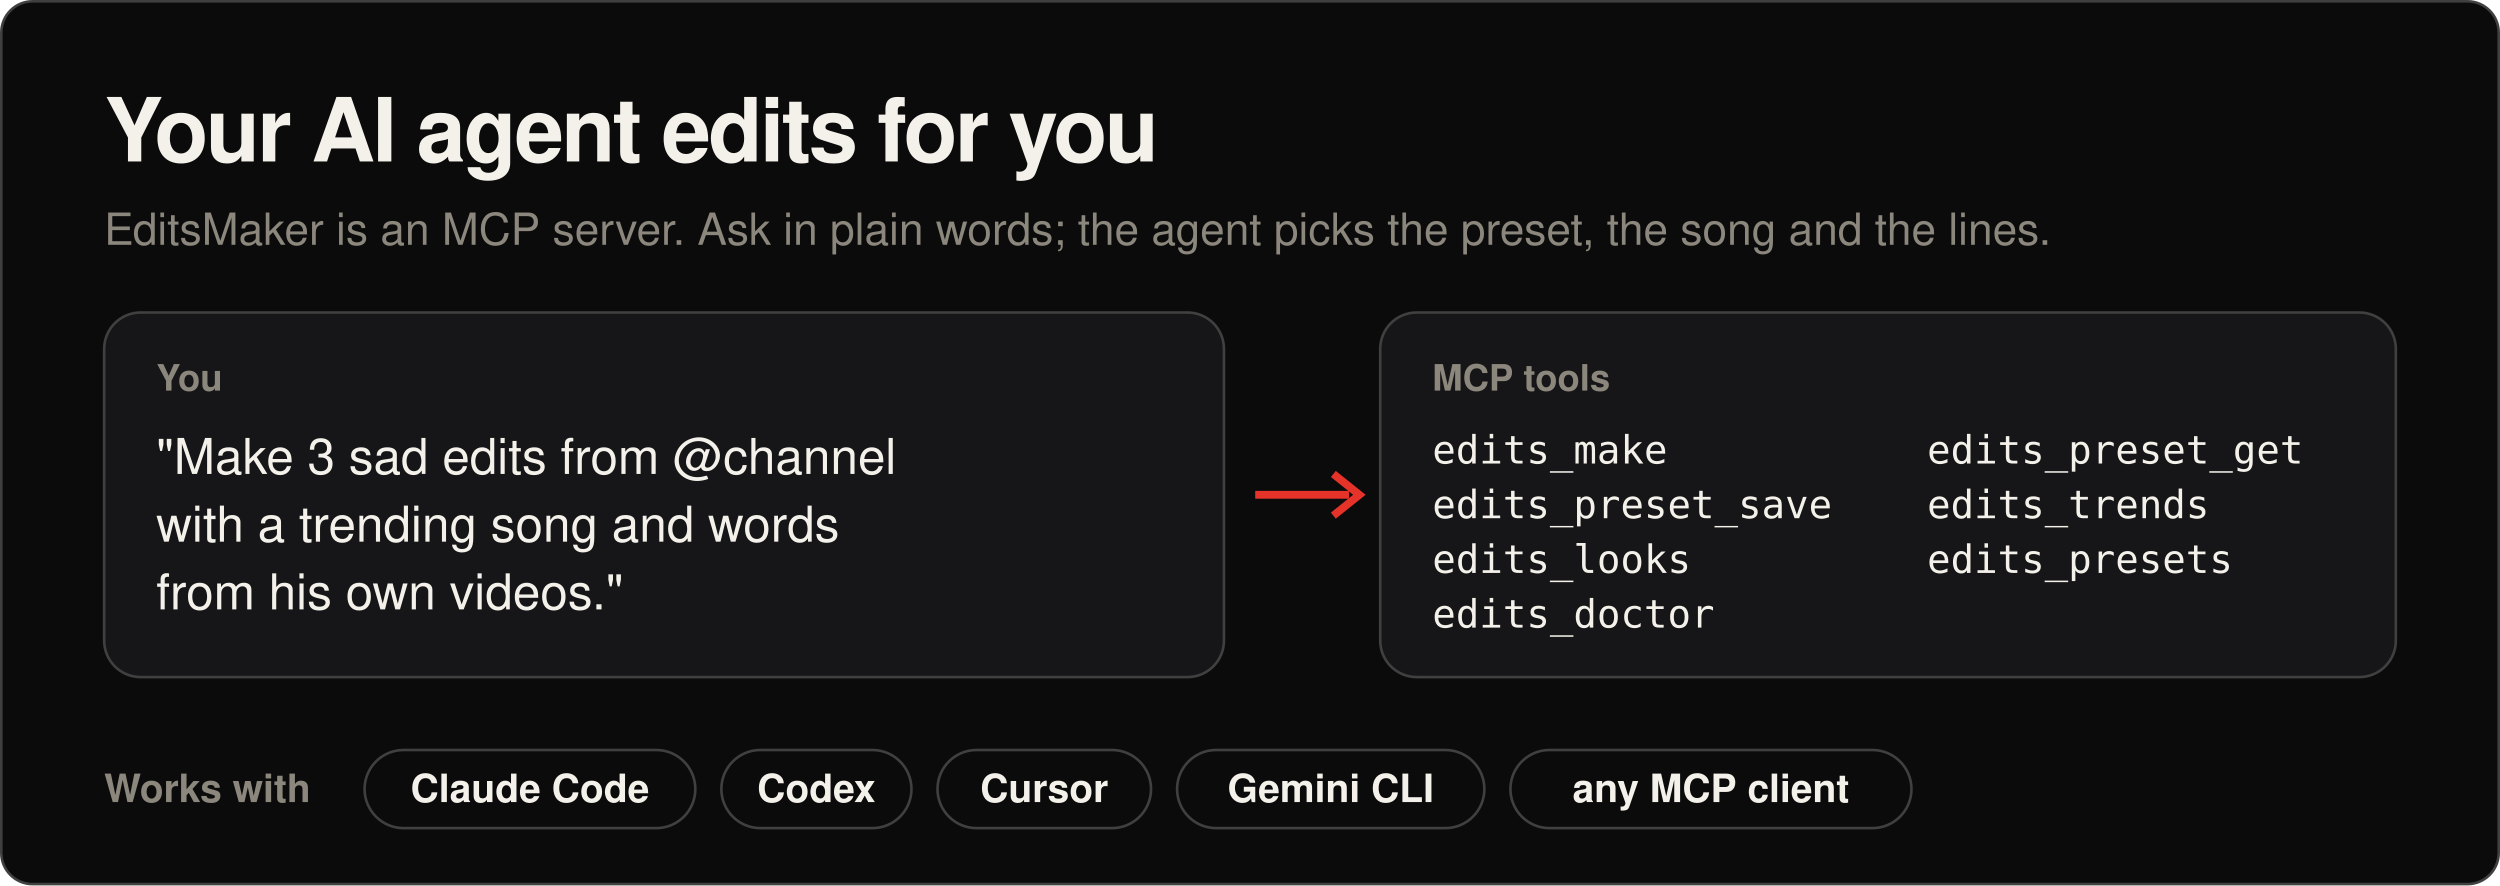
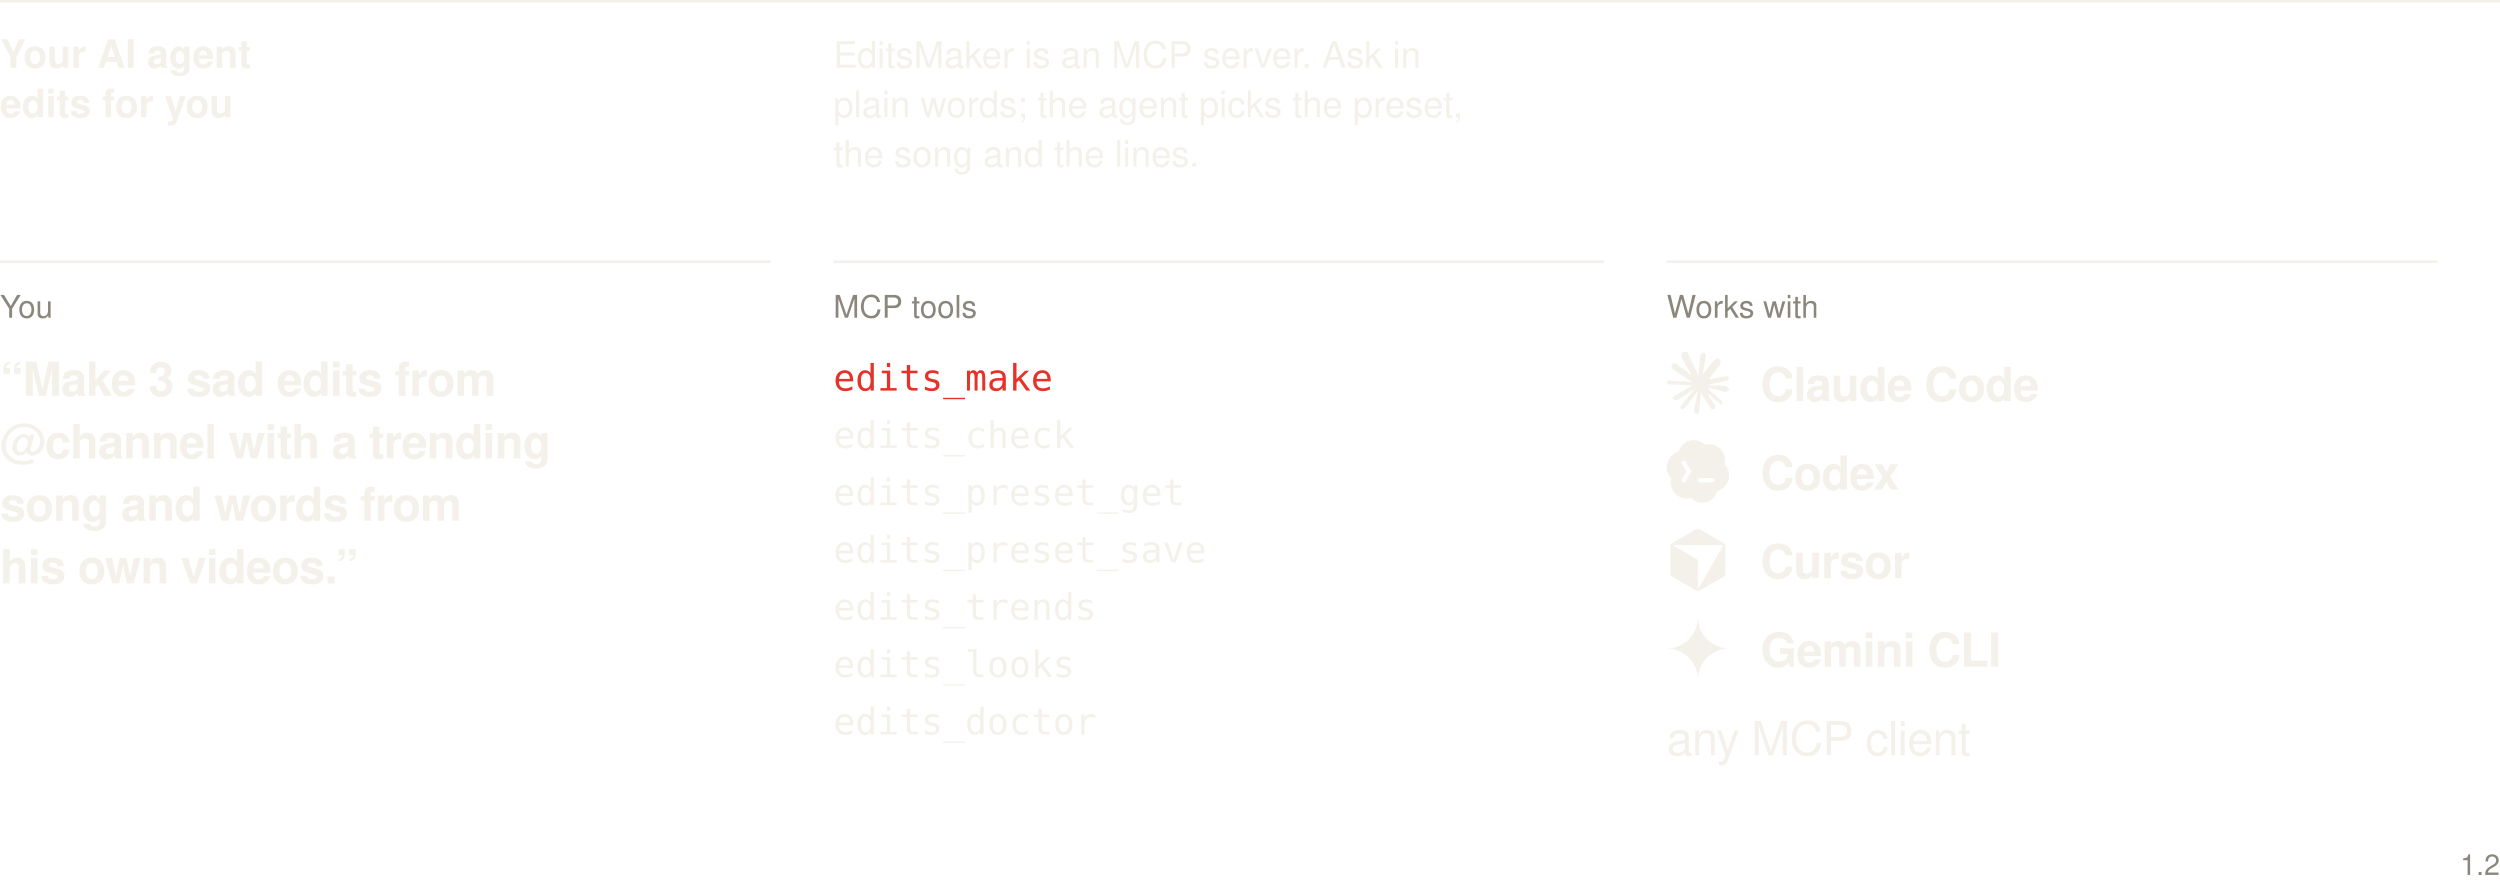
<svg xmlns="http://www.w3.org/2000/svg" width="960" height="340" viewBox="0 0 960 340" role="img" aria-label="Your AI agent edits for you: EditsMaker is an MCP server for Claude Code, Codex, Cursor, Gemini CLI and any MCP client">
-   <rect x="0.5" y="0.5" width="959" height="339" rx="12" fill="#0B0B0C" stroke="#404040" />
-   <text x="40" y="62" font-family="Helvetica Neue, Helvetica, Arial, Liberation Sans, sans-serif" font-weight="700" font-size="34" fill="#F4F1EA" text-anchor="start" letter-spacing="-1">Your AI agent edits for you</text>
-   <text x="40" y="94" font-family="Helvetica Neue, Helvetica, Arial, Liberation Sans, sans-serif" font-weight="300" font-size="17" fill="#8C877C" text-anchor="start" letter-spacing="0">EditsMaker is an MCP server. Ask in plain words; the agent picks the preset, the song and the lines.</text>
-   <rect x="40" y="120" width="430" height="140" rx="14" fill="#161618" stroke="#404040" />
-   <text x="60" y="150" font-family="Helvetica Neue, Helvetica, Arial, Liberation Sans, sans-serif" font-weight="600" font-size="14" fill="#8C877C" text-anchor="start" letter-spacing="0">You</text>
-   <text x="60" y="182" font-family="Helvetica Neue, Helvetica, Arial, Liberation Sans, sans-serif" font-weight="500" font-size="19" fill="#F4F1EA" text-anchor="start" letter-spacing="0">"Make 3 sad edits from @channel</text>
-   <text x="60" y="208" font-family="Helvetica Neue, Helvetica, Arial, Liberation Sans, sans-serif" font-weight="500" font-size="19" fill="#F4F1EA" text-anchor="start" letter-spacing="0">with a trending song and words</text>
-   <text x="60" y="234" font-family="Helvetica Neue, Helvetica, Arial, Liberation Sans, sans-serif" font-weight="500" font-size="19" fill="#F4F1EA" text-anchor="start" letter-spacing="0">from his own videos."</text>
-   <path d="M482 190 h36" stroke="#E5332A" stroke-width="3" />
-   <path d="M512 182 l10 8 l-10 8" fill="none" stroke="#E5332A" stroke-width="3" />
-   <rect x="530" y="120" width="390" height="140" rx="14" fill="#161618" stroke="#404040" />
-   <text x="550" y="150" font-family="Helvetica Neue, Helvetica, Arial, Liberation Sans, sans-serif" font-weight="600" font-size="14" fill="#8C877C" text-anchor="start" letter-spacing="0">MCP tools</text>
-   <text x="550" y="178" font-family="ui-monospace, JetBrains Mono, Menlo, monospace" font-weight="500" font-size="15" fill="#F4F1EA" text-anchor="start" letter-spacing="0">edits_make</text>
-   <text x="740" y="178" font-family="ui-monospace, JetBrains Mono, Menlo, monospace" font-weight="500" font-size="15" fill="#F4F1EA" text-anchor="start" letter-spacing="0">edits_preset_get</text>
-   <text x="550" y="199" font-family="ui-monospace, JetBrains Mono, Menlo, monospace" font-weight="500" font-size="15" fill="#F4F1EA" text-anchor="start" letter-spacing="0">edits_preset_save</text>
-   <text x="740" y="199" font-family="ui-monospace, JetBrains Mono, Menlo, monospace" font-weight="500" font-size="15" fill="#F4F1EA" text-anchor="start" letter-spacing="0">edits_trends</text>
-   <text x="550" y="220" font-family="ui-monospace, JetBrains Mono, Menlo, monospace" font-weight="500" font-size="15" fill="#F4F1EA" text-anchor="start" letter-spacing="0">edits_looks</text>
-   <text x="740" y="220" font-family="ui-monospace, JetBrains Mono, Menlo, monospace" font-weight="500" font-size="15" fill="#F4F1EA" text-anchor="start" letter-spacing="0">edits_presets</text>
-   <text x="550" y="241" font-family="ui-monospace, JetBrains Mono, Menlo, monospace" font-weight="500" font-size="15" fill="#F4F1EA" text-anchor="start" letter-spacing="0">edits_doctor</text>
-   <text x="40" y="308" font-family="Helvetica Neue, Helvetica, Arial, Liberation Sans, sans-serif" font-weight="600" font-size="15" fill="#8C877C" text-anchor="start" letter-spacing="0">Works with</text>
-   <rect x="140" y="288" width="127" height="30" rx="15" fill="none" stroke="#404040" />
-   <text x="203.5" y="308" font-family="Helvetica Neue, Helvetica, Arial, Liberation Sans, sans-serif" font-weight="600" font-size="15" fill="#F4F1EA" text-anchor="middle" letter-spacing="0">Claude Code</text>
-   <rect x="277" y="288" width="73" height="30" rx="15" fill="none" stroke="#404040" />
-   <text x="313.5" y="308" font-family="Helvetica Neue, Helvetica, Arial, Liberation Sans, sans-serif" font-weight="600" font-size="15" fill="#F4F1EA" text-anchor="middle" letter-spacing="0">Codex</text>
-   <rect x="360" y="288" width="82" height="30" rx="15" fill="none" stroke="#404040" />
-   <text x="401.0" y="308" font-family="Helvetica Neue, Helvetica, Arial, Liberation Sans, sans-serif" font-weight="600" font-size="15" fill="#F4F1EA" text-anchor="middle" letter-spacing="0">Cursor</text>
-   <rect x="452" y="288" width="118" height="30" rx="15" fill="none" stroke="#404040" />
-   <text x="511.0" y="308" font-family="Helvetica Neue, Helvetica, Arial, Liberation Sans, sans-serif" font-weight="600" font-size="15" fill="#F4F1EA" text-anchor="middle" letter-spacing="0">Gemini CLI</text>
-   <rect x="580" y="288" width="154" height="30" rx="15" fill="none" stroke="#404040" />
-   <text x="657.0" y="308" font-family="Helvetica Neue, Helvetica, Arial, Liberation Sans, sans-serif" font-weight="600" font-size="15" fill="#F4F1EA" text-anchor="middle" letter-spacing="0">any MCP client</text>
+   <line x1="0" y1="0.5" x2="960" y2="0.5" stroke="#F4F1EA" stroke-width="1" />
+   <text x="0" y="26" font-family="Helvetica Neue, Helvetica, Arial, Liberation Sans, sans-serif" font-weight="700" font-size="15" fill="#F4F1EA" text-anchor="start" letter-spacing="0">Your AI agent</text>
+   <text x="0" y="45" font-family="Helvetica Neue, Helvetica, Arial, Liberation Sans, sans-serif" font-weight="700" font-size="15" fill="#F4F1EA" text-anchor="start" letter-spacing="0">edits for you</text>
+   <text x="320" y="26" font-family="Helvetica Neue, Helvetica, Arial, Liberation Sans, sans-serif" font-weight="300" font-size="14" fill="#F4F1EA" text-anchor="start" letter-spacing="0">EditsMaker is an MCP server. Ask in</text>
+   <text x="320" y="45" font-family="Helvetica Neue, Helvetica, Arial, Liberation Sans, sans-serif" font-weight="300" font-size="14" fill="#F4F1EA" text-anchor="start" letter-spacing="0">plain words; the agent picks the preset,</text>
+   <text x="320" y="64" font-family="Helvetica Neue, Helvetica, Arial, Liberation Sans, sans-serif" font-weight="300" font-size="14" fill="#F4F1EA" text-anchor="start" letter-spacing="0">the song and the lines.</text>
+   <line x1="0" y1="100.5" x2="296" y2="100.5" stroke="#F4F1EA" stroke-width="1" />
+   <text x="0" y="122" font-family="Helvetica Neue, Helvetica, Arial, Liberation Sans, sans-serif" font-weight="400" font-size="12" fill="#8C877C" text-anchor="start" letter-spacing="0">You</text>
+   <line x1="320" y1="100.5" x2="616" y2="100.5" stroke="#F4F1EA" stroke-width="1" />
+   <text x="320" y="122" font-family="Helvetica Neue, Helvetica, Arial, Liberation Sans, sans-serif" font-weight="400" font-size="12" fill="#8C877C" text-anchor="start" letter-spacing="0">MCP tools</text>
+   <line x1="640" y1="100.5" x2="936" y2="100.5" stroke="#F4F1EA" stroke-width="1" />
+   <text x="640" y="122" font-family="Helvetica Neue, Helvetica, Arial, Liberation Sans, sans-serif" font-weight="400" font-size="12" fill="#8C877C" text-anchor="start" letter-spacing="0">Works with</text>
+   <text x="0" y="152" font-family="Helvetica Neue, Helvetica, Arial, Liberation Sans, sans-serif" font-weight="700" font-size="18" fill="#F4F1EA" text-anchor="start" letter-spacing="-0.3">“Make 3 sad edits from</text>
+   <text x="0" y="176" font-family="Helvetica Neue, Helvetica, Arial, Liberation Sans, sans-serif" font-weight="700" font-size="18" fill="#F4F1EA" text-anchor="start" letter-spacing="-0.3">@channel with a trending</text>
+   <text x="0" y="200" font-family="Helvetica Neue, Helvetica, Arial, Liberation Sans, sans-serif" font-weight="700" font-size="18" fill="#F4F1EA" text-anchor="start" letter-spacing="-0.3">song and words from</text>
+   <text x="0" y="224" font-family="Helvetica Neue, Helvetica, Arial, Liberation Sans, sans-serif" font-weight="700" font-size="18" fill="#F4F1EA" text-anchor="start" letter-spacing="-0.3">his own videos.”</text>
+   <text x="320" y="150" font-family="ui-monospace, JetBrains Mono, SF Mono, Menlo, monospace" font-weight="400" font-size="14" fill="#E5332A" text-anchor="start" letter-spacing="0">edits_make</text>
+   <text x="320" y="172" font-family="ui-monospace, JetBrains Mono, SF Mono, Menlo, monospace" font-weight="400" font-size="14" fill="#F4F1EA" text-anchor="start" letter-spacing="0">edits_check</text>
+   <text x="320" y="194" font-family="ui-monospace, JetBrains Mono, SF Mono, Menlo, monospace" font-weight="400" font-size="14" fill="#F4F1EA" text-anchor="start" letter-spacing="0">edits_preset_get</text>
+   <text x="320" y="216" font-family="ui-monospace, JetBrains Mono, SF Mono, Menlo, monospace" font-weight="400" font-size="14" fill="#F4F1EA" text-anchor="start" letter-spacing="0">edits_preset_save</text>
+   <text x="320" y="238" font-family="ui-monospace, JetBrains Mono, SF Mono, Menlo, monospace" font-weight="400" font-size="14" fill="#F4F1EA" text-anchor="start" letter-spacing="0">edits_trends</text>
+   <text x="320" y="260" font-family="ui-monospace, JetBrains Mono, SF Mono, Menlo, monospace" font-weight="400" font-size="14" fill="#F4F1EA" text-anchor="start" letter-spacing="0">edits_looks</text>
+   <text x="320" y="282" font-family="ui-monospace, JetBrains Mono, SF Mono, Menlo, monospace" font-weight="400" font-size="14" fill="#F4F1EA" text-anchor="start" letter-spacing="0">edits_doctor</text>
+   <path transform="translate(640,135) scale(1)" d="m4.714 15.956 4.717-2.647.079-.231-.079-.128h-.231l-.789-.049-2.696-.073-2.337-.097-2.265-.121-.571-.121-.534-.704.055-.352.48-.322.686.061 1.518.103 2.277.158 1.651.097 2.447.255h.389l.055-.158-.134-.097-.103-.097L6.973 9.836l-2.55-1.688-1.336-.971-.723-.492-.364-.461-.158-1.008.656-.723.88.061.225.061.892.686 1.906 1.475 2.489 1.834.364.303.146-.103.018-.073-.164-.273-1.354-2.447-1.445-2.489-.643-1.032-.17-.619c-.061-.255-.103-.467-.103-.729L6.287.134 6.7 0l.996.134.419.364.619 1.415 1.002 2.228 1.554 3.03.455.898.243.832.091.255h.158v-.146l.128-1.706.237-2.095.231-2.696.079-.759.376-.911.747-.492.583.279.48.686-.067.443-.285 1.852-.559 2.902-.364 1.943h.212l.243-.243.984-1.305 1.651-2.064.729-.82.85-.905.546-.431h1.032l.759 1.129-.34 1.166-1.062 1.348-.88 1.141-1.263 1.7-.789 1.36.073.109.188-.018 2.853-.607 1.542-.279 1.84-.316.832.389.091.395-.328.807-1.967.486-2.307.461-3.436.814-.043.03.049.061 1.548.146.662.036h1.621l3.018.225.789.522.474.638-.079.486-1.214.619-1.639-.389-3.825-.911-1.311-.328h-.182v.109l1.093 1.069 2.003 1.809 2.507 2.331.128.577-.322.455-.34-.049-2.204-1.657-.85-.747-1.925-1.621h-.128v.17l.443.65 2.344 3.521.121 1.081-.17.352-.607.212-.668-.121-1.372-1.925L14.38 17.959l-1.141-1.943-.14.079-.674 7.255-.316.37-.729.279-.607-.461-.322-.747.322-1.475.389-1.925.316-1.53.285-1.9.17-.631-.012-.043-.14.018-1.433 1.967-2.18 2.945-1.724 1.846-.413.164-.716-.37.067-.662.401-.589 2.386-3.036 1.439-1.882.929-1.087-.006-.158h-.055l-6.338 4.116-1.129.146-.486-.455.061-.747.231-.243 1.906-1.311Z" fill="#F4F1EA" fill-rule="evenodd" />
+   <text x="676" y="154" font-family="Helvetica Neue, Helvetica, Arial, Liberation Sans, sans-serif" font-weight="700" font-size="18" fill="#F4F1EA" text-anchor="start" letter-spacing="-0.3">Claude Code</text>
+   <path transform="translate(640,169) scale(1)" d="M8.086.457a6.105 6.105 0 013.046-.415c1.333.153 2.521.72 3.564 1.7a.117.117 0 00.107.029c1.408-.346 2.762-.224 4.061.366l.063.03.154.076c1.357.703 2.33 1.77 2.918 3.198.278.679.418 1.388.421 2.126a5.655 5.655 0 01-.18 1.631.167.167 0 00.04.155 5.982 5.982 0 011.578 2.891c.385 1.901-.01 3.615-1.183 5.14l-.182.22a6.063 6.063 0 01-2.934 1.851.162.162 0 00-.108.102c-.255.736-.511 1.364-.987 1.992-1.199 1.582-2.962 2.462-4.948 2.451-1.583-.008-2.986-.587-4.21-1.736a.145.145 0 00-.14-.032c-.518.167-1.04.191-1.604.185a5.924 5.924 0 01-2.595-.622 6.058 6.058 0 01-2.146-1.781c-.203-.269-.404-.522-.551-.821a7.74 7.74 0 01-.495-1.283 6.11 6.11 0 01-.017-3.064.166.166 0 00.008-.074.115.115 0 00-.037-.064 5.958 5.958 0 01-1.38-2.202 5.196 5.196 0 01-.333-1.589 6.915 6.915 0 01.188-2.132c.45-1.484 1.309-2.648 2.577-3.493.282-.188.55-.334.802-.438.286-.12.573-.22.861-.304a.129.129 0 00.087-.087A6.016 6.016 0 015.635 2.31C6.315 1.464 7.132.846 8.086.457zm-.804 7.85a.848.848 0 00-1.473.842l1.694 2.965-1.688 2.848a.849.849 0 001.46.864l1.94-3.272a.849.849 0 00.007-.854l-1.94-3.393zm5.446 6.24a.849.849 0 000 1.695h4.848a.849.849 0 000-1.696h-4.848z" fill="#F4F1EA" fill-rule="evenodd" />
+   <text x="676" y="188" font-family="Helvetica Neue, Helvetica, Arial, Liberation Sans, sans-serif" font-weight="700" font-size="18" fill="#F4F1EA" text-anchor="start" letter-spacing="-0.3">Codex</text>
+   <path transform="translate(640,203) scale(1)" d="M11.503.131 1.891 5.678a.84.84 0 0 0-.42.726v11.188c0 .3.162.575.42.724l9.609 5.55a1 1 0 0 0 .998 0l9.61-5.55a.84.84 0 0 0 .42-.724V6.404a.84.84 0 0 0-.42-.726L12.497.131a1.01 1.01 0 0 0-.996 0M2.657 6.338h18.55c.263 0 .43.287.297.515L12.23 22.918c-.062.107-.229.064-.229-.06V12.335a.59.59 0 0 0-.295-.51l-9.11-5.257c-.109-.063-.064-.23.061-.23" fill="#F4F1EA" fill-rule="evenodd" />
+   <text x="676" y="222" font-family="Helvetica Neue, Helvetica, Arial, Liberation Sans, sans-serif" font-weight="700" font-size="18" fill="#F4F1EA" text-anchor="start" letter-spacing="-0.3">Cursor</text>
+   <path transform="translate(640,237) scale(1)" d="M11.04 19.32Q12 21.51 12 24q0-2.49.93-4.68.96-2.19 2.58-3.81t3.81-2.55Q21.51 12 24 12q-2.49 0-4.68-.93a12.3 12.3 0 0 1-3.81-2.58 12.3 12.3 0 0 1-2.58-3.81Q12 2.49 12 0q0 2.49-.96 4.68-.93 2.19-2.55 3.81a12.3 12.3 0 0 1-3.81 2.58Q2.49 12 0 12q2.49 0 4.68.96 2.19.93 3.81 2.55t2.55 3.81" fill="#F4F1EA" fill-rule="evenodd" />
+   <text x="676" y="256" font-family="Helvetica Neue, Helvetica, Arial, Liberation Sans, sans-serif" font-weight="700" font-size="18" fill="#F4F1EA" text-anchor="start" letter-spacing="-0.3">Gemini CLI</text>
+   <text x="640" y="290" font-family="Helvetica Neue, Helvetica, Arial, Liberation Sans, sans-serif" font-weight="300" font-size="18" fill="#F4F1EA" text-anchor="start" letter-spacing="-0.3">any MCP client</text>
+   <text x="960" y="336" font-family="Helvetica Neue, Helvetica, Arial, Liberation Sans, sans-serif" font-weight="400" font-size="11" fill="#8C877C" text-anchor="end" letter-spacing="0">1.2</text>
</svg>
